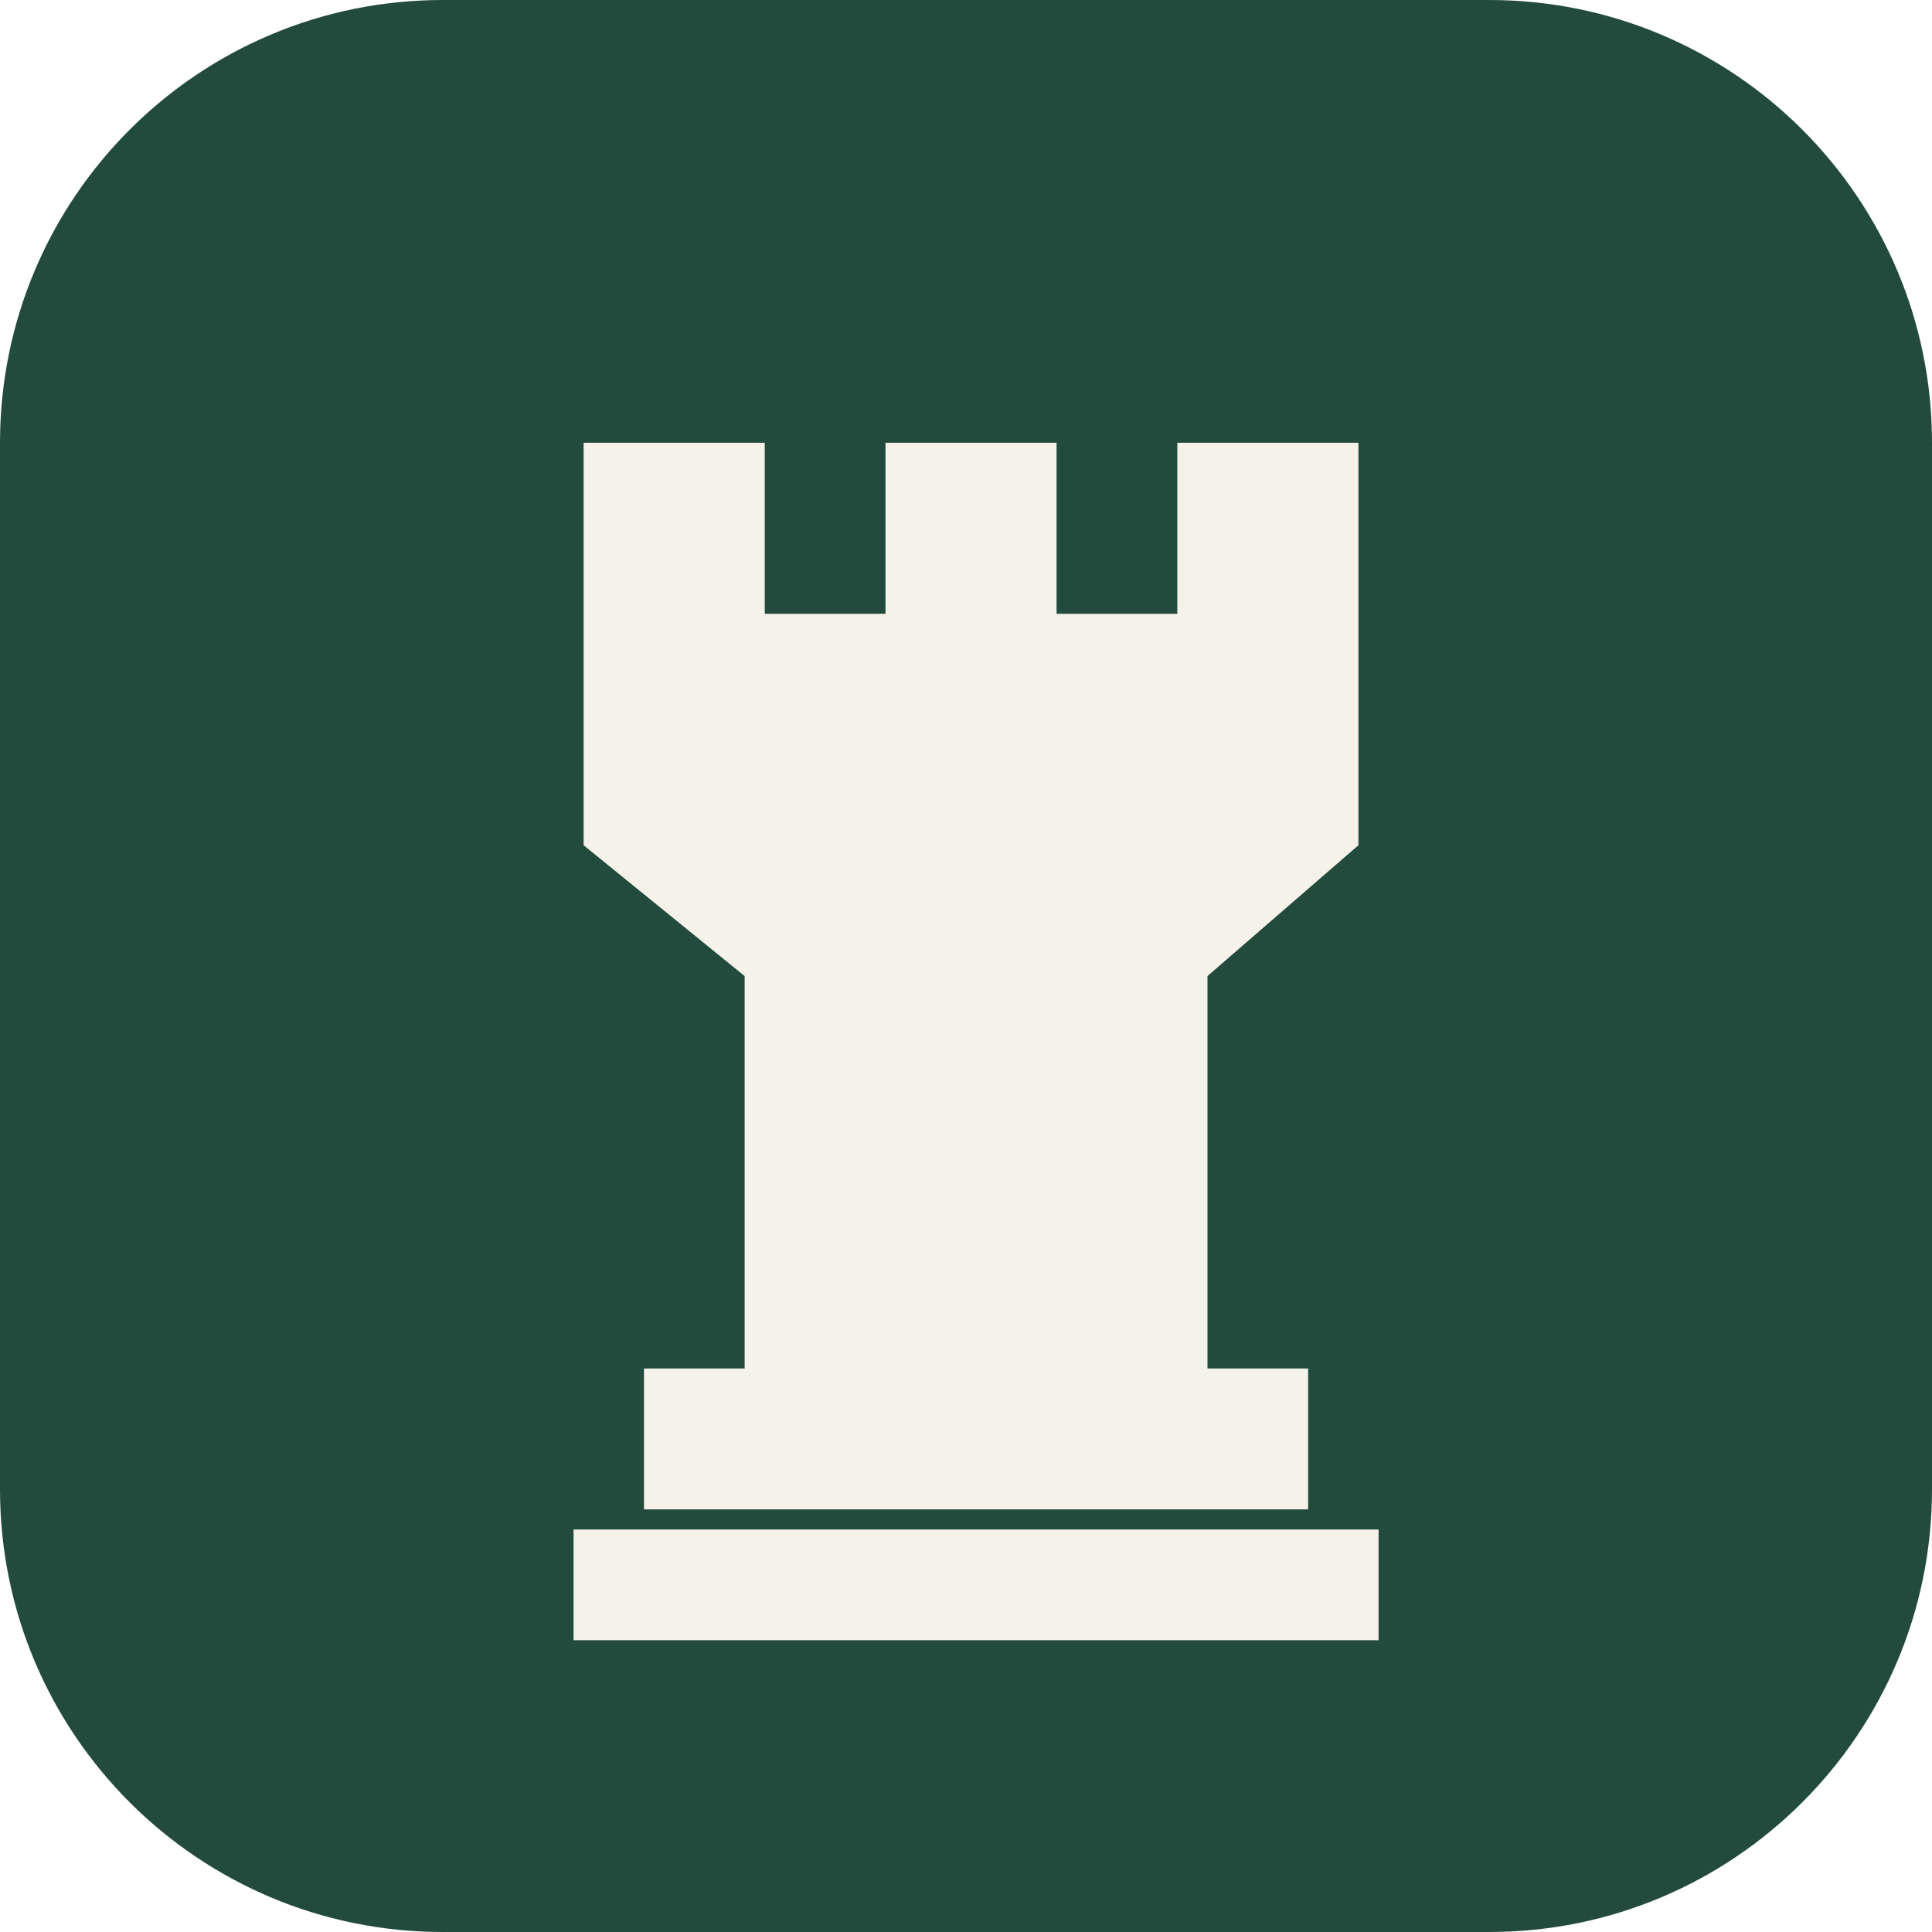
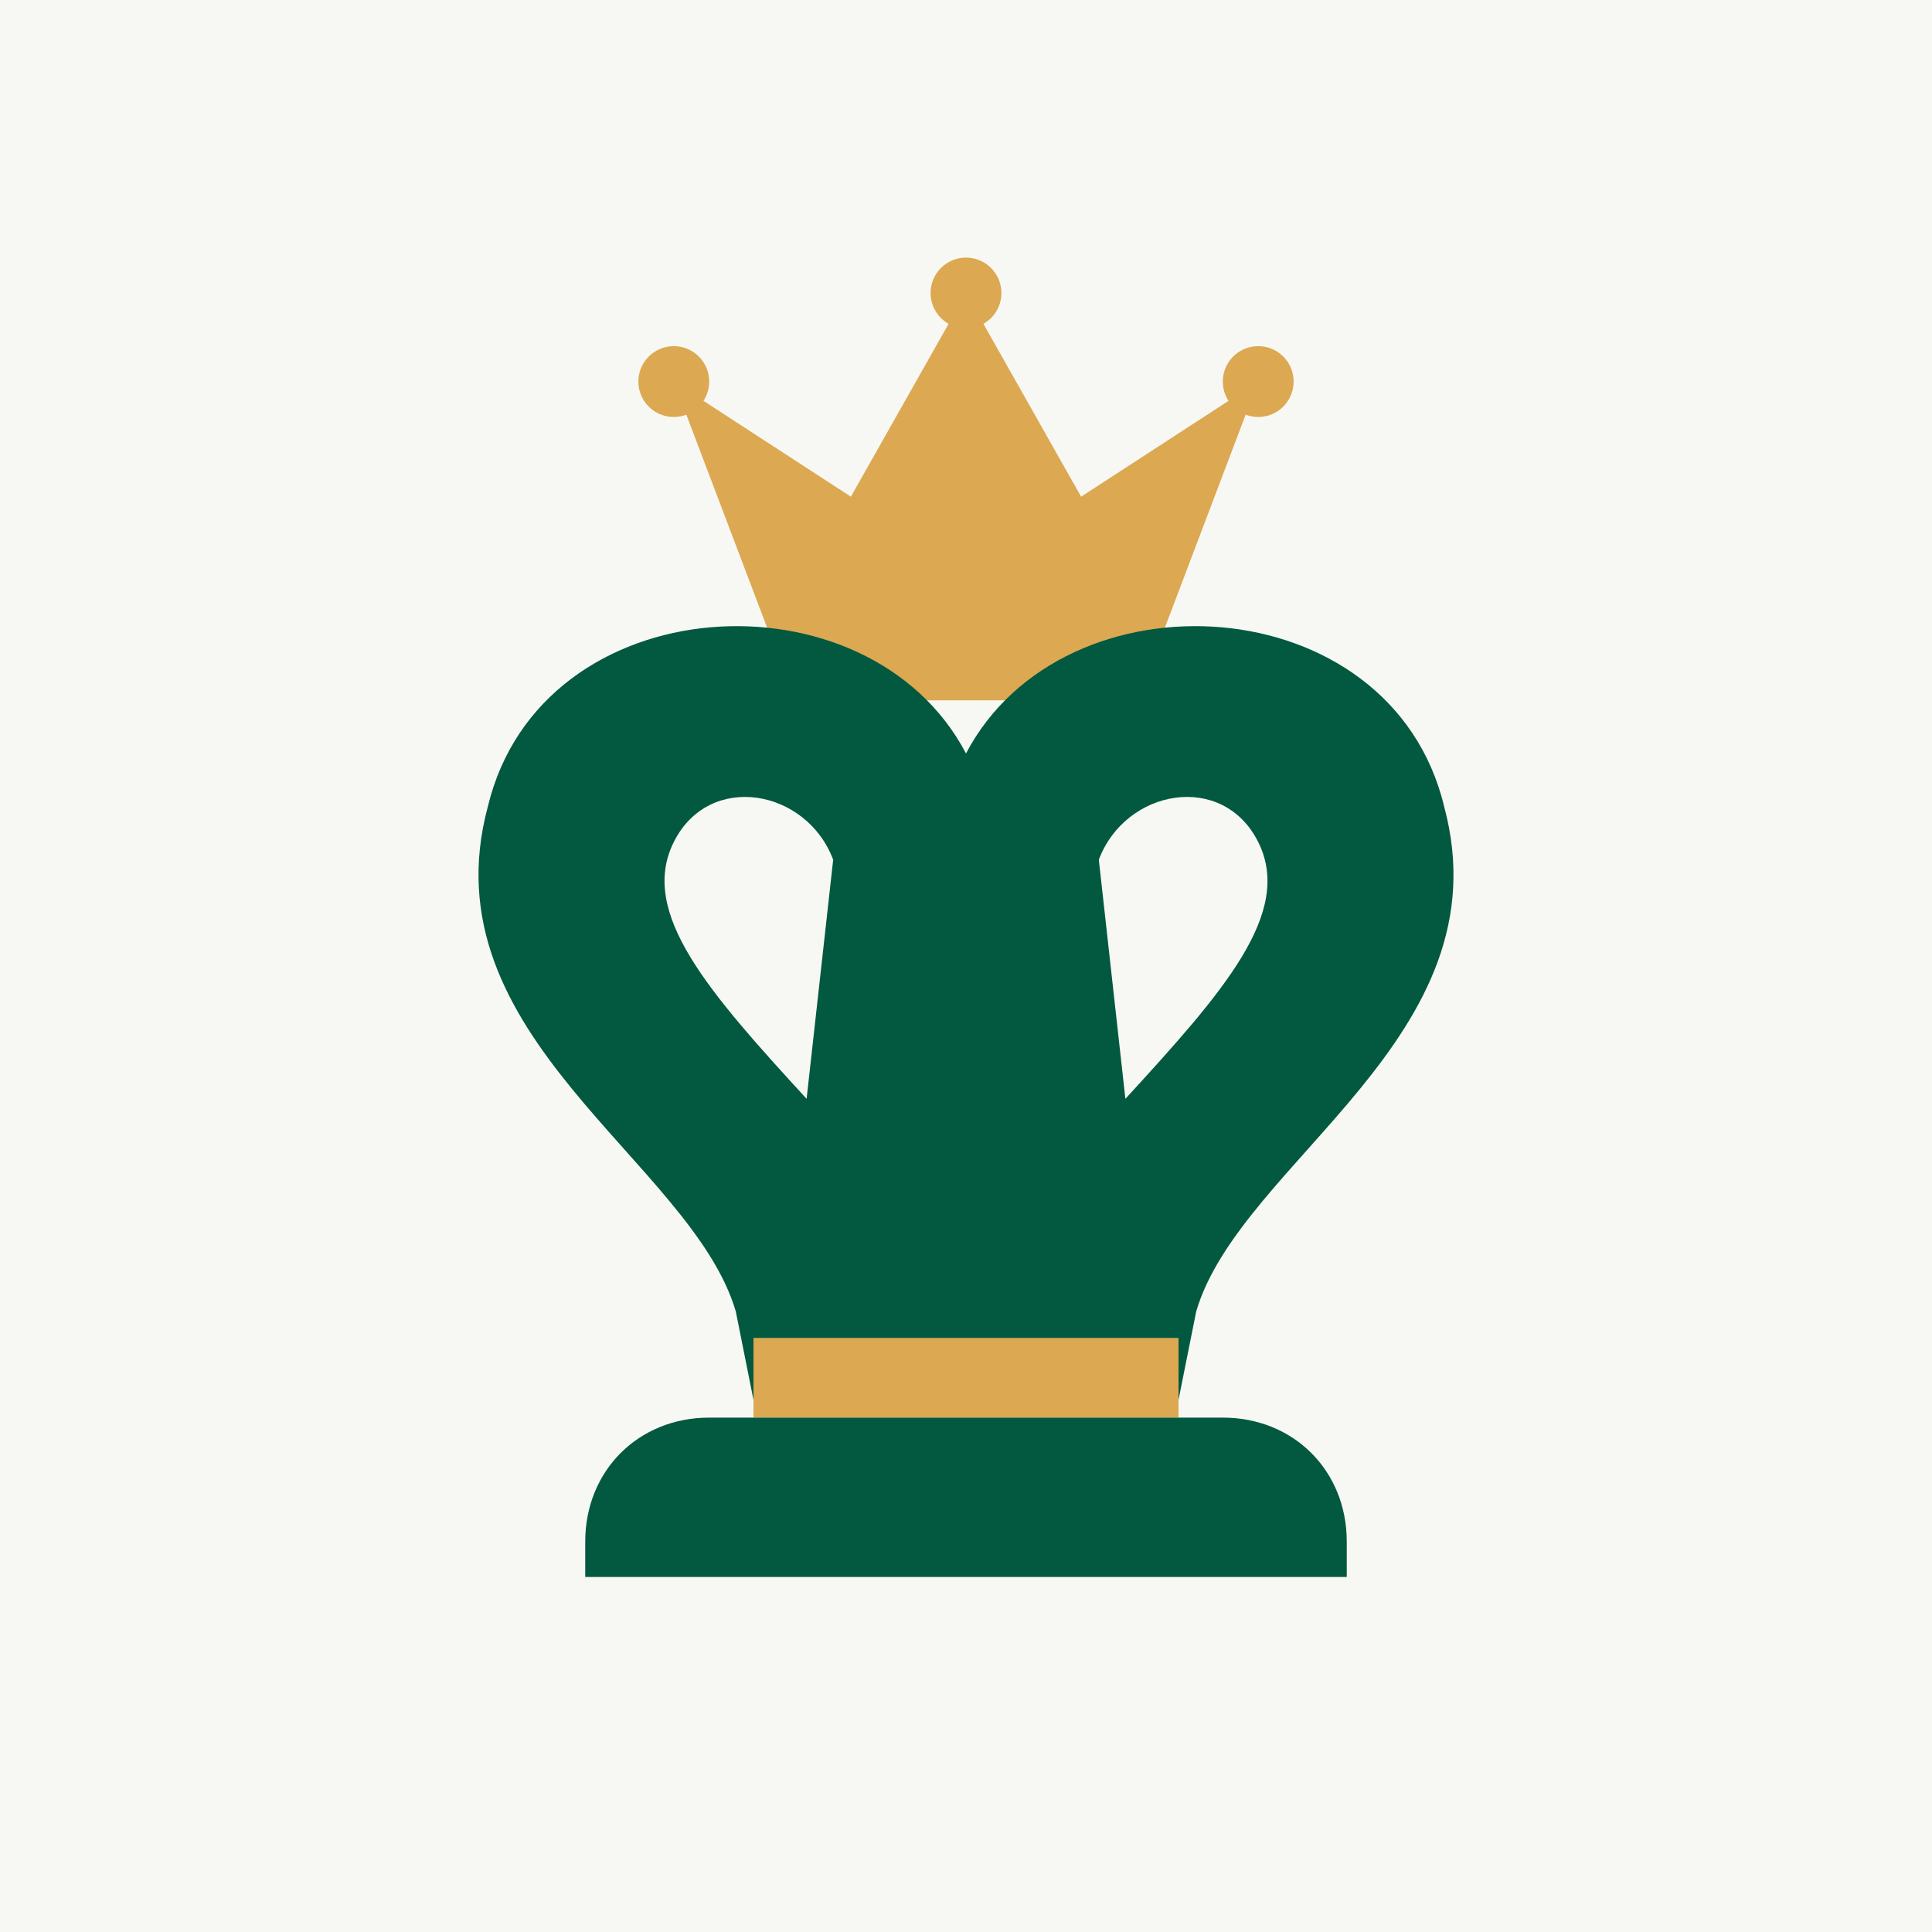
<svg xmlns="http://www.w3.org/2000/svg" viewBox="0 0 192 192">
-   <rect width="192" height="192" rx="44" fill="#234b3d" />
-   <path d="M58 44h18v17h12V44h17v17h12V44h18v40l-15 13v39h10v14H64v-14h10V97L58 84z" fill="#f4f2e9" />
-   <path d="M57 152h80v11H57z" fill="#f4f2e9" />
+   <rect width="192" height="192" fill="#f7f8f3" />
+   <g transform="translate(11.52 11.52) scale(.88)">
+     <path fill="#dca852" d="m74 59-11-29 20 13 13-23 13 23 20-13-11 29Z" />
+     <g fill="#dca852">
+       <circle cx="63" cy="30" r="4" />
+       <circle cx="96" cy="20" r="4" />
+       <circle cx="129" cy="30" r="4" />
+       <path d="M74 59h44v7H74Z" />
+     </g>
+     <path fill="#02593f" fill-rule="evenodd" d="M96 72C85 51 48 53 42 78c-7 26 23 40 28 57l2 10h48l2-10c5-17 35-31 28-57-6-25-43-27-54-6Zm-18 39C67 99 59 90 63 82c4-8 15-6 18 2Zm36 0-3-27c3-8 14-10 18-2 4 8-4 17-15 29Z" />
+     <path fill="#dca852" d="M72 138h48v9H72Z" />
+     <path fill="#02593f" d="M67 147h58c8 0 14 6 14 14v4H53v-4c0-8 6-14 14-14Z" />
+   </g>
</svg>
